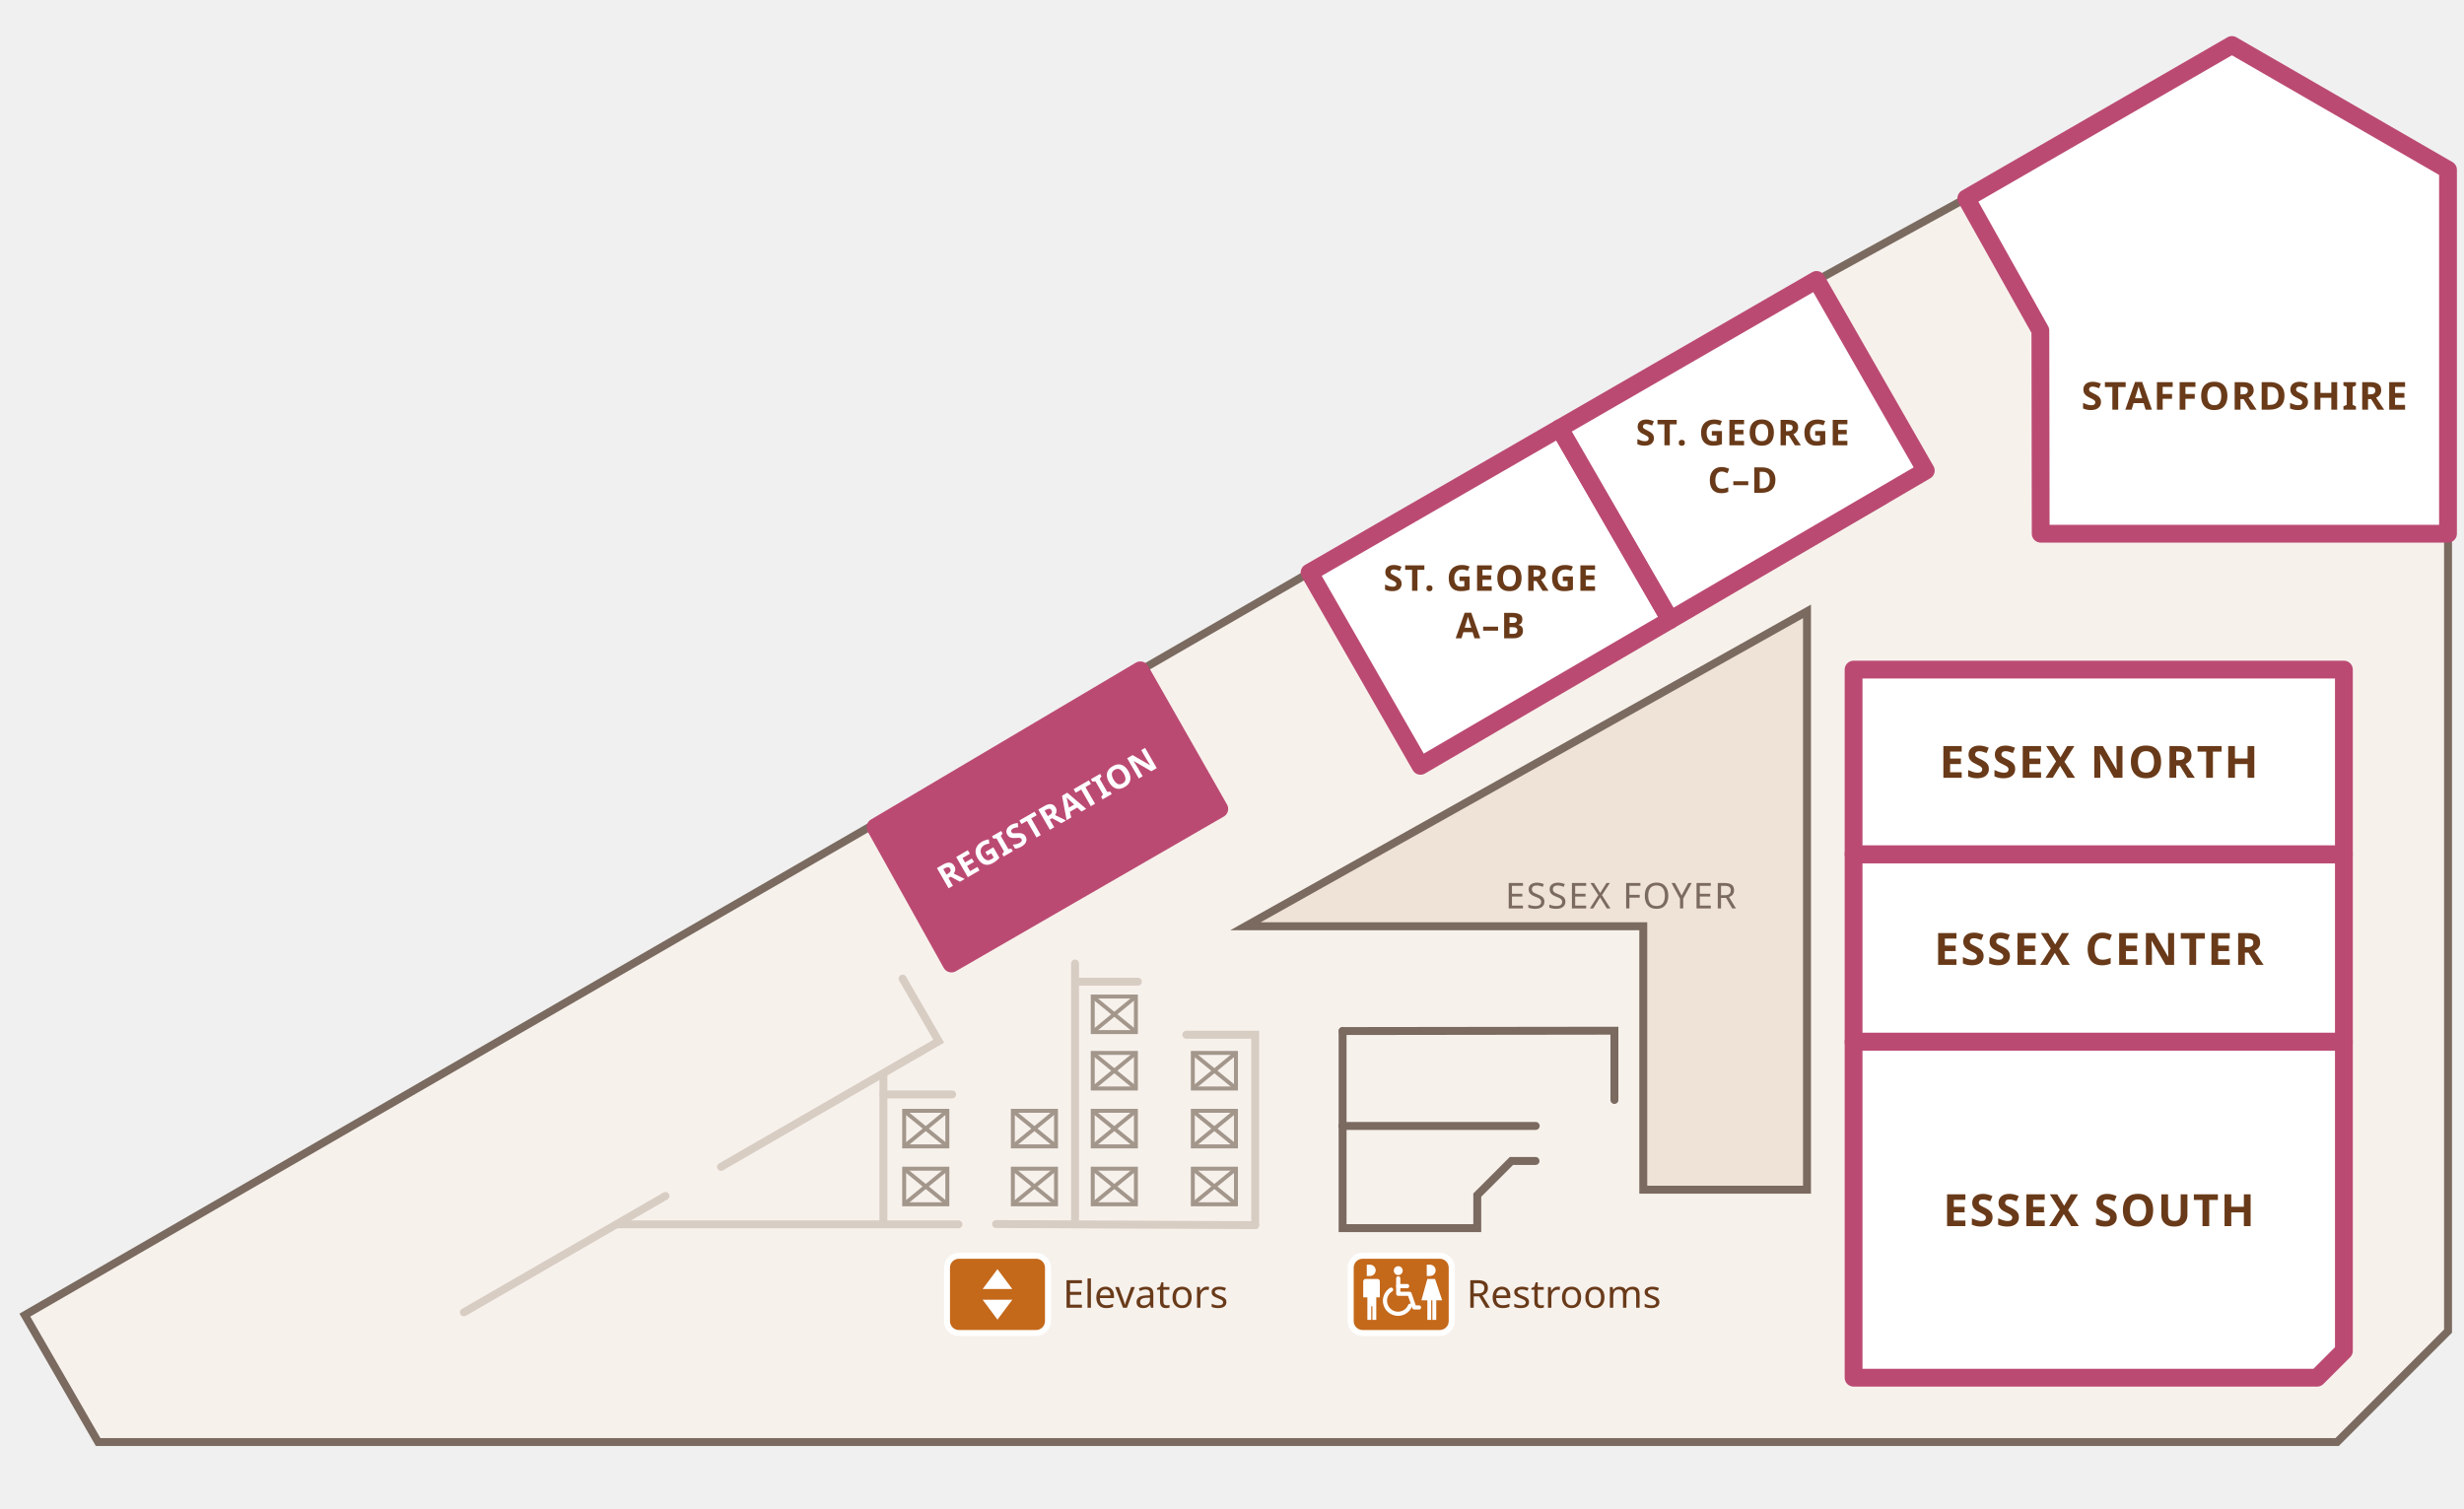
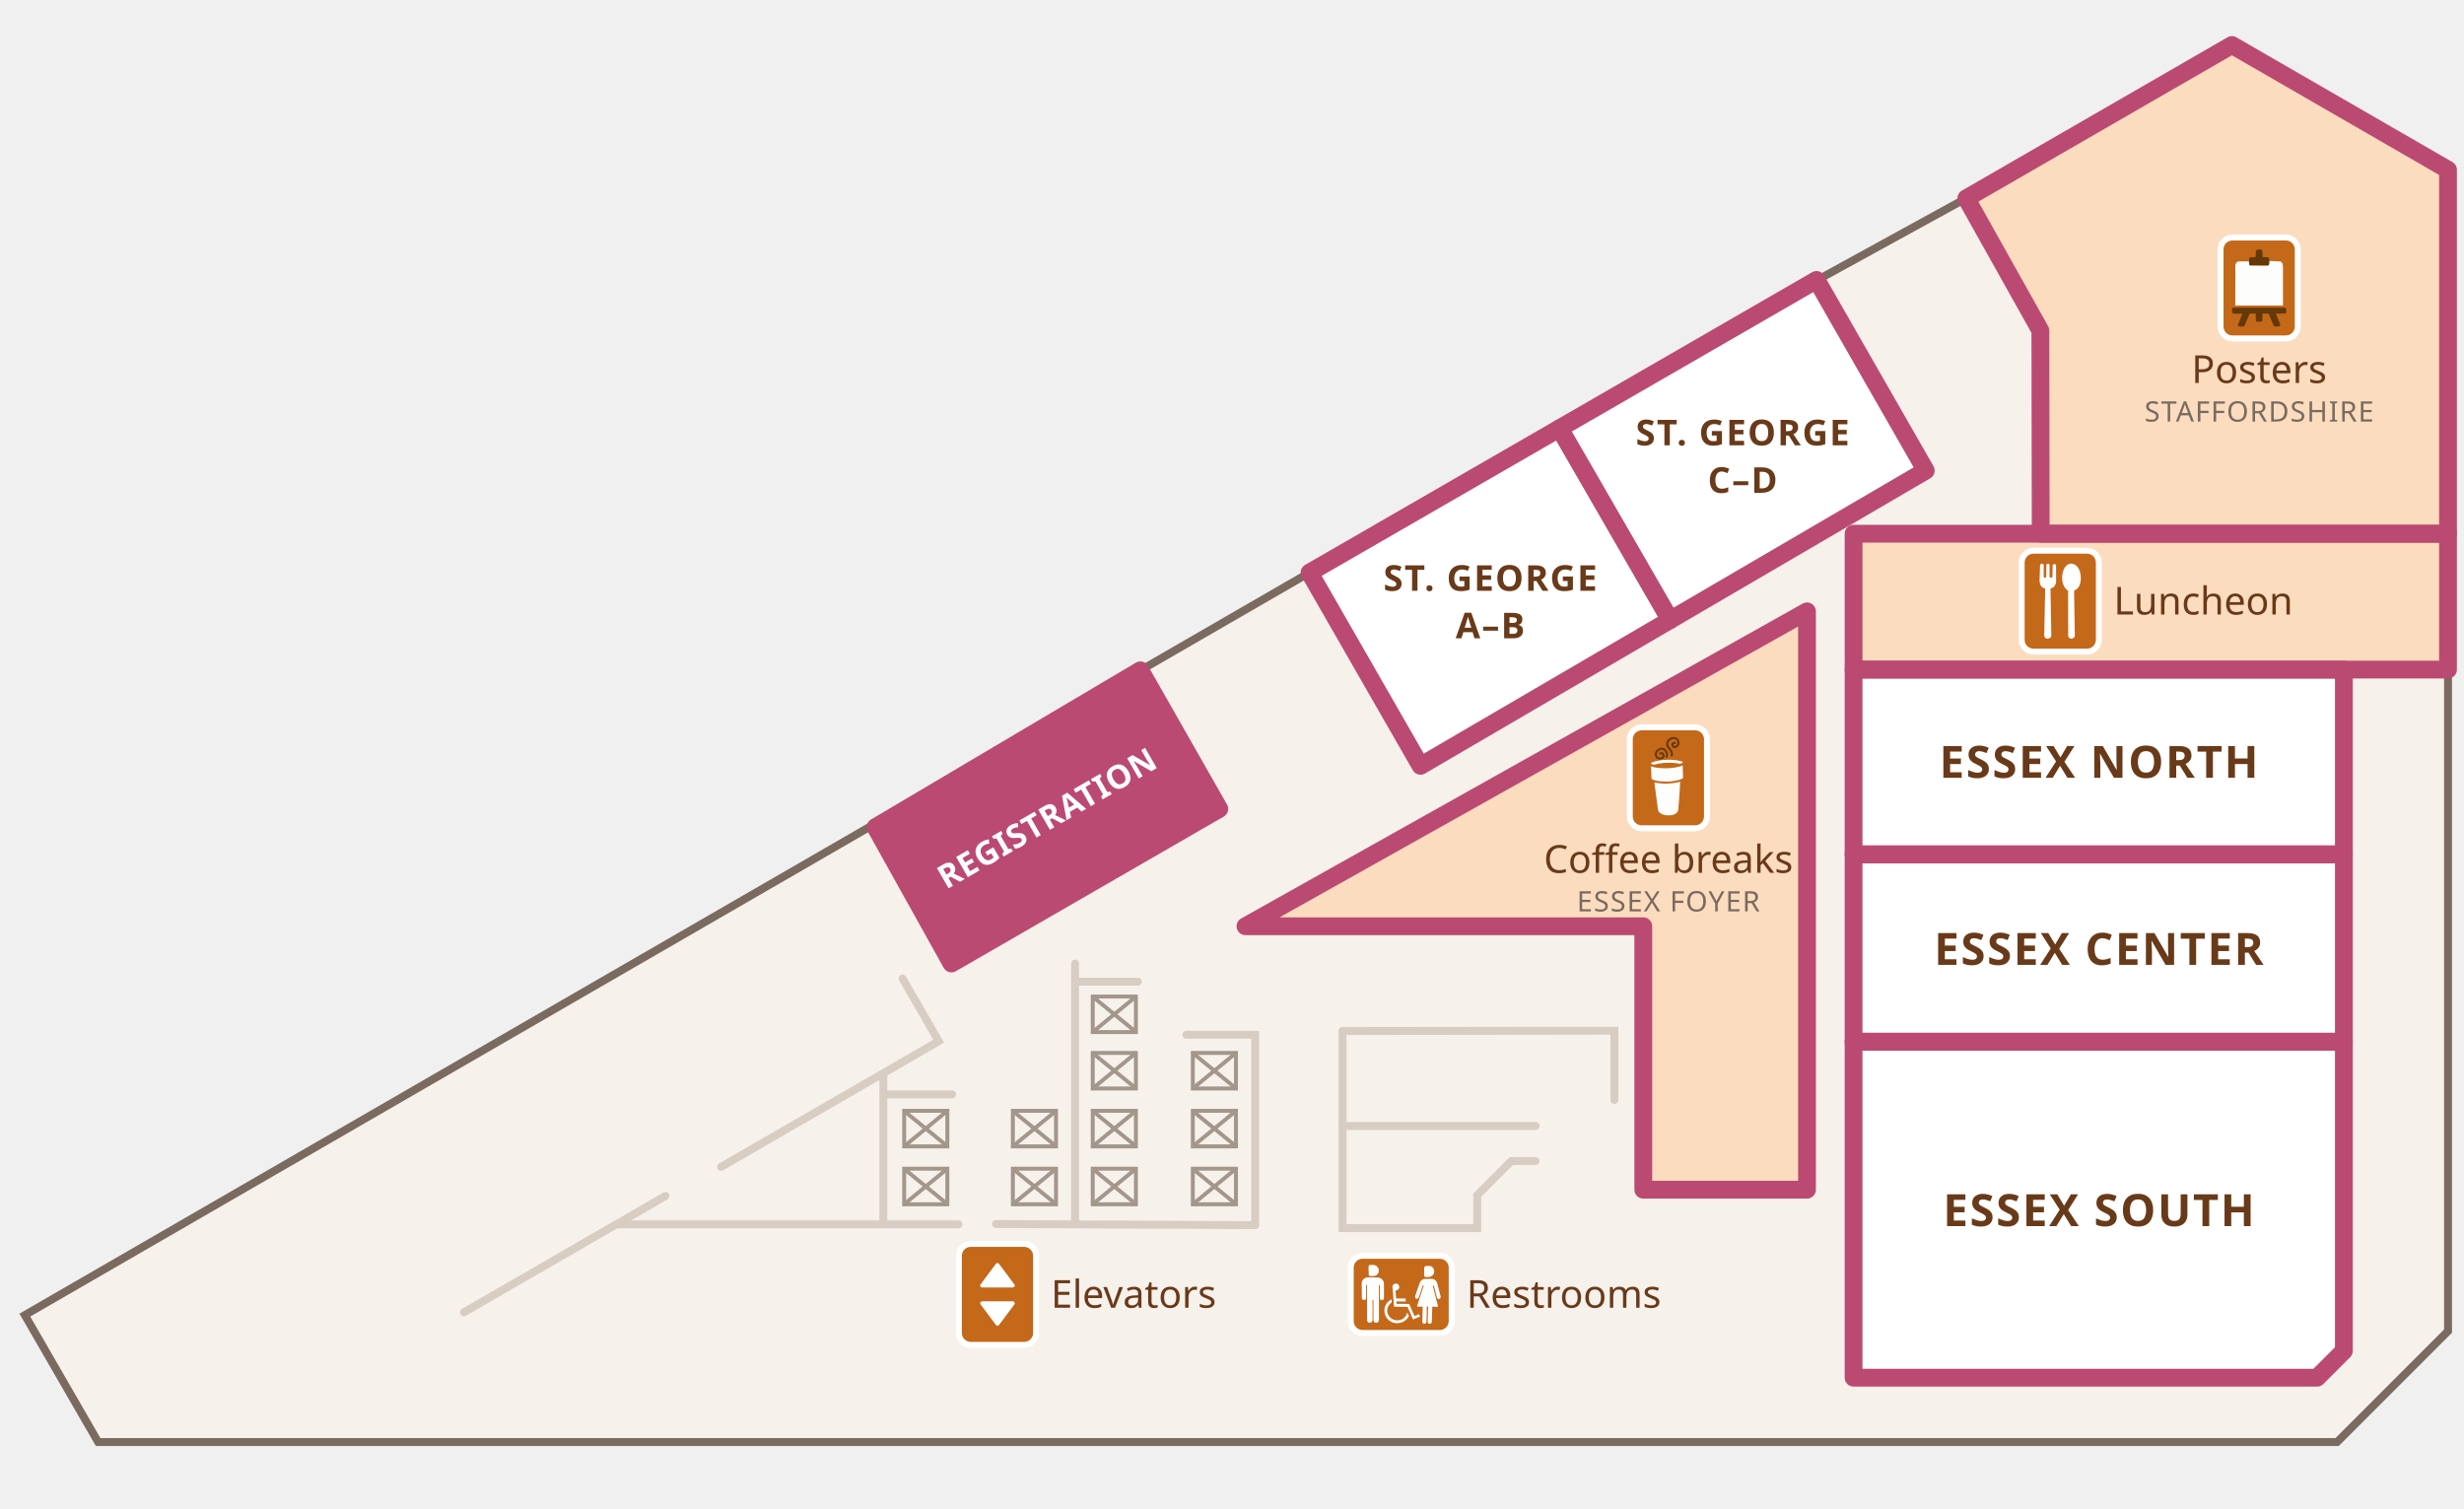
<svg xmlns="http://www.w3.org/2000/svg" viewBox="44 88 830 508" width="830" height="508">
  <defs>
+     <g id="icon-coffee">
+       <g transform="translate(-13 -17)">
+         <defs>
+     
+   </defs>
+         <g>
+           <rect fill="#c4681a" stroke="#fff" stroke-width="2px" x="-4" y="4" width="34" height="26" rx="4" ry="4" transform="translate(-4 30) rotate(-90)" />
+           <path fill="#643807" d="M15.77,4.32c-.5-.58-1.36-.45-2.01-.08-.42.24-.68.62-.79,1.07-.29,1.16.92,1.66,1.4,2.8.21.49.21,1.04.02,1.55-.06.16-.28.21-.41.15-.16-.07-.25-.24-.19-.42.17-.49.09-1-.24-1.4l-.81-1.01c-.21-.27-.38-.57-.44-.92-.18-1,.32-1.98,1.21-2.45s1.9-.53,2.62.17c.84.81.78,2.22-.16,2.93-.55.42-1.48.38-1.84-.37-.17-.36-.15-.74.05-1.05.22-.34.62-.43,1-.39.21.02.37.15.36.35-.01.22-.2.35-.43.31-.14-.02-.31-.01-.39.11-.09.14-.05.32.04.45.21.3.64.22.83.05.56-.47.63-1.29.15-1.85Z" />
+           <path fill="#643807" d="M9.86,10.15c.41.13.82-.01,1.11-.27.14-.28.07-.6-.14-.82-.13-.09-.28-.05-.4.04-.16.12-.41.08-.5-.08-.11-.2-.03-.39.16-.49.38-.21.85-.26,1.19.06.42.39.54,1.04.29,1.55-.12.25-.34.4-.58.52-.51.24-1.07.27-1.61,0-.42-.21-.77-.63-.9-1.16-.17-.68.07-1.36.57-1.86.34-.34.73-.6,1.2-.72.72-.18,1.41.05,1.91.59.63.68.9,1.72.5,2.54-.09.18-.26.27-.44.2s-.26-.28-.16-.47c.35-.65,0-1.6-.63-2.04-.78-.56-1.76-.02-2.19.72-.37.63-.09,1.46.63,1.68Z" />
+           <path fill="#fdfdfc" d="M9.82,18.13c-.76-.1-1.98-.33-2.51-.79l-.14-4.24c.67.28,1.33.42,2.04.52,1.74.23,3.47.22,5.21.03.77-.09,1.51-.21,2.25-.42.39-.11.75-.23,1.14-.43l.14,4.25c-.24.24-.52.36-.83.47-.57.21-1.13.36-1.74.47-1.84.33-3.71.38-5.57.14Z" />
+           <path fill="#fdfdfc" d="M14.74,11.98c-2.22-.15-4.51,0-6.66.61-.36-.1-.72-.21-1.04-.43.02-.08.09-.14.16-.18.98-.57,2.69-.86,3.86-.97,1.87-.17,4.49-.16,6.24.43.23.08.45.15.63.32-.08.13-.2.19-.33.25-.22.11-.42.2-.67.28-.73-.16-1.44-.26-2.2-.31Z" />
+           <path fill="#fdfdfc" d="M16.37,27.45l.41-5.59.2-3.57c-.34.11-.65.19-1,.27-2.45.51-5.17.56-7.67-.02l.12,1.19,1.04,7.86c.06.44.2.81.55,1.13,1.05.94,2.91,1.1,4.26.82.48-.1.92-.29,1.3-.57.51-.37.74-.9.79-1.51Z" />
+         </g>
+       </g>
+     </g>
    <g id="icon-elevator">
-       <rect x="-17" y="-13" width="34" height="26" rx="4" fill="#c4681a" stroke="#fff" stroke-width="2" />
-       <path d="M-5,-1.8 0,-8.5 5,-1.8Z M-5,1.8 0,8.5 5,1.8Z" fill="#fff" />
+       <g transform="translate(-13 -17)">
+         <defs>
+     
+   </defs>
+         <rect fill="#c4681a" stroke="#fff" stroke-width="2px" x="-4" y="4" width="34" height="26" rx="4" ry="4" transform="translate(-4 30) rotate(-90)" />
+         <path fill="#fff" d="M7.29,13.65l5.19-6.96c.26-.34.77-.34,1.03,0l5.19,6.96c.32.42.01,1.02-.51,1.02H7.81c-.53,0-.83-.6-.51-1.02ZM7.31,20.37l5.17,6.93c.26.35.78.35,1.05,0l5.17-6.93c.32-.43.01-1.04-.52-1.04H7.83c-.54,0-.84.61-.52,1.04Z" />
+       </g>
+     </g>
+     <g id="icon-meal">
+       <g transform="translate(-13 -17)">
+         <defs>
+     
+   </defs>
+         <rect fill="#c4681a" stroke="#fff" stroke-width="2px" x="-4" y="4" width="34" height="26" rx="4" ry="4" transform="translate(-4 30) rotate(-90)" />
+         <g>
+           <path fill="#fff" d="M15.66,28.58l-.03-15.11c-2.84-1.68-2.49-7.46-.02-8.85,1.46-.82,3.19.28,3.82,1.92.93,2.27.73,6.03-1.77,6.89l.24,15.12c.02.63-.6,1.07-1.1,1.09s-1.15-.38-1.15-1.06Z" />
+           <path fill="#fff" d="M11.61,10.19c-.05,1.26-.69,2.34-1.9,2.51l.28,15.77c.02.76-.71,1.24-1.38,1.18-.55-.05-1.03-.49-1.01-1.09l.32-15.87c-1.63-.22-1.97-1.75-1.87-3.35l.15-4.43c0-.3.38-.55.6-.56.25-.02.63.21.63.51l-.03,3.78c0,.23.16.43.35.47.22.04.51-.14.51-.39l.08-4.05c0-.18.37-.31.52-.31.17,0,.54.16.54.38l-.02,3.9c0,.24.24.44.43.48.16.04.56-.16.56-.36l.08-3.89c0-.21.38-.36.55-.36s.58.11.58.34l.02,5.35Z" />
+         </g>
+       </g>
+     </g>
+     <g id="icon-poster">
+       <g transform="translate(-13 -17)">
+         <defs>
+     
+   </defs>
+         <g>
+           <rect fill="#c4681a" stroke="#fff" stroke-width="2px" x="-4" y="4" width="34" height="26" rx="4" ry="4" transform="translate(30 4) rotate(90)" />
+           <path fill="#643807" d="M13.53,28.39h-1.11c-.34,0-.54-.25-.55-.58l-.02-2.16h-2.08s-1.64,3.98-1.64,3.98c-.08.19-.24.33-.46.34-.5.02-1.04.07-1.52-.05-.31-.08-.32-.48-.22-.73l1.42-3.53-2.91-.03c-.3,0-.52-.21-.56-.51l-.02-.95c0-.26.22-.52.55-.52h17.09c.44,0,.66.3.64.69l-.04.78c0,.24-.2.49-.46.49l-3.01.04,1.42,3.53c.07.19.09.63-.13.69-.63.17-1.29.14-1.93,0-.68-1.4-1.2-2.8-1.77-4.24h-2.09s-.03,2.24-.03,2.24c0,.29-.25.5-.57.5Z" />
+           <path fill="#fdfdfc" d="M9.59,8.05c0,.36-.04,1.2.31,1.33l6.05.04c.24,0,.4-.35.41-.62l.03-.9,3.42.14c.7-.05,1.2.71,1.2,1.77l.02,13.1H4.96s.02-13.25.02-13.25c0-1.04.65-1.7,1.3-1.62h3.31Z" />
+           <path fill="#643807" d="M16.39,7.91l-.03.9c0,.27-.18.62-.41.62l-6.05-.04c-.34-.13-.3-.97-.31-1.33,0-.52-.03-1.34.37-1.36l1.9-.11c.04-1.51-.18-2.36.58-2.45.44-.05,1.16-.33,1.47.1.13.18.2.49.21.83l.03,1.53,1.81.07c.42.02.45.75.43,1.26Z" />
+         </g>
+         <g>
+     
+     
+     
+     
+     
+     
+   </g>
+       </g>
    </g>
    <g id="icon-restroom">
-       <rect x="-17" y="-13" width="34" height="26" rx="4" fill="#c4681a" stroke="#fff" stroke-width="2" />
-       <g fill="#fff">
-         <path d="M-11.6,-10h1.1a1.9,1.9 0 0 1 0,3.8h-1.1z" />
-         <path d="M-12,-5.2h4a0.8,0.8 0 0 1 0.8,0.8v5.4h-1.2v7.6h-1.3v-4.6h-0.4v4.6h-1.3v-7.6h-1.4v-5.4a0.8,0.8 0 0 1 0.8,-0.8z" />
-         <path d="M8.6,-10h1.1a1.9,1.9 0 0 1 0,3.8h-1.1z" />
-         <path d="M8.8,-5.2h2.6l2.4,7.2h-2v6.6h-1.3v-6.6h-0.4v6.6h-1.3v-6.6h-2z" />
-         <circle cx="-1" cy="-8" r="1.5" />
-       </g>
-       <g fill="none" stroke="#fff" stroke-width="1.4" stroke-linecap="round" stroke-linejoin="round" transform="translate(0.8 0)">
-         <path d="M-1.8,-5.4v5.2h3.8l1.6,4.6h1.6" />
-         <path d="M-1.8,-2.8h3" />
-         <path d="M-4.2,-1.6a4.4,4.4 0 1 0 6.4,5.4" />
+       <g transform="translate(-17 -13)">
+         <defs>
+     
+   </defs>
+         <rect fill="#c4681a" stroke="#fff" stroke-width="2px" width="34" height="26" rx="4" ry="4" />
+         <path fill="#fff" d="M5.5,17.77c0-.17.02-.35,0-.53v-.33s0-.77,0-.77v-.25c-.02-.2,0-.4,0-.6l-.03-.71c0-.07,0-.11.03-.18.04-.13-.01-.28-.01-.42v-1.79c-.01-.12-.06-.23-.02-.36.03-.11,0-.24.01-.35,0-.1,0-.17-.02-.28-.01-.07.06-.36.02-.81l-.02-.26v-.27s-.32-.03-.32-.03v.2s.03,1.72.03,1.72v2.48c.01.31-.22.59-.52.64-.25.05-.49,0-.68-.15l-.15-.19-.08-.22-.03-.25c-.01-.11.05-.25.04-.37l-.02-.37c0-.14-.04-.28,0-.41-.07-.14.15-.22-.05-.49.02-.1.1-.24,0-.35l.04-.24v-.26c-.02-.09-.01-.18.02-.26-.01-.03-.04-.11-.04-.15v-.27c.04-.11.02-.19.01-.31l-.03-.59c0-.2.04-.37,0-.58-.01-.06,0-.18.01-.25l.05-.26c.05-.23.08-.41.22-.61.1-.15.19-.3.31-.42.63-.62,1.36-.65,2.21-.62l.95.03,1.3.02.32.02c.2,0,.39,0,.6.07.81.24,1.44.95,1.52,1.81.04.44.02.85.02,1.29v3.74c0,.37-.22.68-.6.71h-.34c-.22-.09-.42-.32-.42-.58v-4.47s-.33-.02-.33-.02v.11s0,6.46,0,6.46v5.13c-.01.28-.07.55-.28.74-.21.2-.49.27-.77.25-.05,0-.14,0-.18-.02l-.21-.07c-.17-.15-.3-.35-.39-.55v-.77s-.02-.32-.02-.32v-1.33s0-2.78,0-2.78v-.26s0-.6,0-.6c0-.18.02-.38,0-.57,0-.13-.02-.2,0-.36l-.32-.04.02.75v5.97c0,.31-.12.59-.36.77-.21.16-.46.17-.71.17-.2,0-.43-.13-.54-.27l-.13-.18c-.12-.16-.14-.37-.1-.56.01-.06-.02-.18-.02-.23.02-.08.02-.17.02-.26v-.39s0-.83,0-.83v-.48s0-.39,0-.39v-.44s-.07-.08-.07-.08c-.02-.02.03-.06.08-.07.01-.1,0-.22,0-.33l-.02-.31Z" />
+         <path fill="#fff" d="M25.62,18.6l-.06,1.88-.04.96c-.01.33.02.68-.07,1-.09.35-.47.5-.82.45s-.54-.41-.53-.76l.07-2.68.07-2.33-.15.03-.7-.02-1.06-.02c.02-.18.06-.32.11-.48l.93-2.85,1.23-3.78h-.23s-.11,0-.11,0c-.02,0-.03.07-.04.1l-1.3,3.9c-.11.32-.36.48-.69.49-.21,0-.39-.12-.48-.32-.1-.23-.07-.5,0-.75l.54-1.6.62-1.8.35-1c.22-.62,1.03-1.25,1.73-1.25h1.4s.99.02.99.02c.23,0,.44.02.64.13.46.25.92.63,1.06,1.18l1.15,4.4c.05.2.08.41.03.6-.08.35-.45.55-.82.46-.21-.05-.36-.28-.41-.51l-1.03-4h-.37s.98,3.85.98,3.85l.78,3.12s-.01.11-.03.14h-1.4s-.48-.03-.48-.03l-.03.83-.15,4.26c0,.23-.09.43-.29.57-.18.12-.47.16-.69.08-.19-.07-.39-.3-.39-.5v-.78s.14-4.5.14-4.5c-.16,0-.28,0-.44-.02l-.04,1.51Z" />
+         <path fill="#fff" d="M19.69,16.21l.86,1.95.92,2.13,1.03-.44.51-.21.29.64s.03.11.02.15c-.01.04-.07.08-.12.1l-2.21.92-.7-1.6-1.17-2.64h-1s-2.35-.05-2.35-.05l-1.18-.02-.12-1.53-.19-2.37-.16-1.91c-.01-.13,0-.29-.03-.4-.1-.41-.08-.82.18-1.14s.61-.47,1.02-.44c.14,0,.27.01.4.09.24.13.44.35.56.6.09.31.12.61.02.9-.2.49-.67.79-1.2.74l.2,2.69,2.48.02.75.02v.8c-.01.06-.03.13-.06.19h-.57s-1.67-.03-1.67-.03l-.85-.02.06.83h.11s1.7.01,1.7.01l2.05.03.42.02Z" />
+         <path fill="#fff" d="M19.52,20.47c-.31.53-.7.98-1.18,1.34-.88.66-1.81.91-2.9.89h-.42c-.68-.12-1.44-.41-1.96-.84l-.3-.24-.4-.4-.19-.23c-.16-.2-.26-.4-.38-.62-.4-.82-.51-1.52-.44-2.44l.06-.31c.07-.35.17-.7.34-1.01.15-.29.31-.57.52-.81.34-.38.71-.7,1.14-.96l.3-.18.06.46.03.58c-.89.59-1.48,1.58-1.51,2.64v.37c.06.65.31,1.24.71,1.74.31.38.67.7,1.12.91l.33.15.26.09.22.06c.39.07.78.1,1.18.06.24-.02.48-.09.72-.16.93-.29,1.67-1.02,2.04-1.92l.18-.59.47,1.06c.05.12.05.26-.02.39Z" />
+         <path fill="#fff" d="M9.22,4.08c-.18-.33-.42-.58-.74-.77-.26-.16-.52-.22-.83-.23-.37-.01-.74-.02-1.12,0-.22,0-.41.16-.49.35-.09.22-.03.44-.03.66v.74s.03.45.03.45c0,.23-.03.43,0,.66.03.14,0,.3.01.45.02.21.25.41.46.42l.55.02c.37.01.75.04,1.1-.07.54-.17.95-.54,1.16-1.07.2-.5.15-1.16-.1-1.62Z" />
+         <path fill="#fff" d="M27.44,3.77c-.36-.28-.8-.38-1.25-.34h-.81c-.41.01-.62.34-.63.72l-.04,2.36c0,.29.11.57.42.64.15.03.34,0,.5,0l.74-.02c.31,0,.63-.13.88-.3.53-.36.84-.91.86-1.54.02-.61-.2-1.15-.68-1.53Z" />
      </g>
    </g>
  </defs>
  <g id="floorplan">
    <polygon points="52.37,530.98 77.06,573.74 831.25,573.74 868.62,536.37 868.62,145.19 795.82,103.16" fill="#f7f1ec" />
-     <polygon points="463.54,400 597.54,400 597.54,488.74 652.69,488.74 652.69,293.93" fill="#efe2d6" />
+     <polygon id="area-staffordshire" points="731.3,199.34 706.35,154.81 795.82,103.16 868.61,145.19 868.61,267.77 731.41,267.77" fill="#fcdcbf" stroke="#f79b4d" stroke-width="1.5" stroke-linejoin="round" />
+     <polygon id="area-coffee" points="463.54,400 597.54,400 597.54,488.74 652.69,488.74 652.69,293.93" fill="#fcdcbf" stroke="#f79b4d" stroke-width="1.5" stroke-linejoin="round" />
+     <polygon id="area-luncheon" points="668.38,267.77 868.61,267.77 868.61,313.55 668.38,313.55" fill="#fcdcbf" stroke="#f79b4d" stroke-width="1.5" stroke-linejoin="round" />
    <g fill="none" stroke="#d8cdc3" stroke-width="2.67" stroke-linecap="round">
      <path d="M200.25,530.05l67.92-39.21" />
      <path d="M286.88,481.05l73.33-42.33-12.17-21.08" />
      <path d="M251.94,500.41h114.9" />
      <path d="M341.57,450.21v49.67" />
      <path d="M341.57,456.64h23.16" />
      <path d="M406.13,412.55v87.75" />
      <path d="M379.5,500.3l87.31.38" />
      <path d="M406.38,418.67h20.92" />
      <path d="M443.61,436.55h23.2v64.13" />
+       <path d="M496.25,435.3l91.57-.12v23.33" />
+       <path d="M561.3,467.26h-65.14" />
+       <path d="M496.25,435.3v66.38h45.37v-11.12l11.5-11.5h8.12" />
    </g>
    <g fill="none" stroke="#a3968b" stroke-width="1.33" stroke-linecap="round">
      <path d="M445.8,462.17h14.54v11.98h-14.54v-11.98Z" />
      <path d="M445.99,462.39l14.14,11.53" />
      <path d="M446.02,473.94l14.1-11.58" />
      <path d="M445.8,442.67h14.54v11.98h-14.54v-11.98Z" />
      <path d="M445.99,442.89l14.14,11.53" />
      <path d="M446.02,454.44l14.1-11.58" />
      <path d="M445.8,481.67h14.54v11.98h-14.54v-11.98Z" />
      <path d="M445.99,481.89l14.14,11.53" />
      <path d="M446.02,493.44l14.1-11.58" />
      <path d="M412.09,423.67h14.54v11.98h-14.54v-11.98Z" />
      <path d="M412.28,423.89l14.14,11.53" />
      <path d="M412.31,435.44l14.1-11.58" />
      <path d="M412.09,442.67h14.54v11.98h-14.54v-11.98Z" />
      <path d="M412.28,442.89l14.14,11.53" />
      <path d="M412.31,454.44l14.1-11.58" />
      <path d="M412.09,462.17h14.54v11.98h-14.54v-11.98Z" />
      <path d="M412.28,462.39l14.14,11.53" />
      <path d="M412.31,473.94l14.1-11.58" />
      <path d="M412.09,481.67h14.54v11.98h-14.54v-11.98Z" />
      <path d="M412.28,481.89l14.14,11.53" />
      <path d="M412.31,493.44l14.1-11.58" />
      <path d="M348.57,462.17h14.54v11.98h-14.54v-11.98Z" />
      <path d="M348.77,462.39l14.14,11.53" />
      <path d="M348.79,473.94l14.1-11.58" />
      <path d="M348.57,481.67h14.54v11.98h-14.54v-11.98Z" />
      <path d="M348.77,481.89l14.14,11.53" />
      <path d="M348.79,493.44l14.1-11.58" />
      <path d="M385.18,462.17h14.54v11.98h-14.54v-11.98Z" />
      <path d="M385.38,462.39l14.14,11.53" />
      <path d="M385.4,473.94l14.1-11.58" />
      <path d="M385.18,481.67h14.54v11.98h-14.54v-11.98Z" />
      <path d="M385.38,481.89l14.14,11.53" />
      <path d="M385.4,493.44l14.1-11.58" />
    </g>
    <g fill="none" stroke="#7a6a5f" stroke-width="2.67" stroke-linecap="round">
      <path d="M646.86,187.43l60.37-33.15" />
      <path d="M485.13,280.87l37.37,65.09" />
      <path d="M484,281.55l171.9-99.25" />
      <path d="M655.9,183.73l36.8,62.79" />
-       <path d="M594.92,303.81l-61.6,35.57" />
-       <path d="M678.86,256.49l-61.6,35.57" />
      <path d="M731.3,199.34l-24.95-44.53,89.47-51.65,72.79,42.03v123.37" />
-       <path d="M731.41,199.34v68.43h26.29" />
-       <path d="M772.37,267.77h43.49" />
-       <path d="M830.36,267.77h38.25" />
-       <path d="M463.54,400h134v88.74h55.15v-194.81l-189.15,106.07Z" />
      <path d="M696.5,313.55h-28.12v25" />
      <path d="M668.38,350.05v57.56" />
      <path d="M668.38,421.92v19.09" />
      <path d="M668.38,457.45v21.21" />
      <path d="M668.38,490.51v61.52h30.94" />
      <path d="M711.03,552.06h113.49l9.02-9.02v-229.5h-3.93" />
      <path d="M710,313.55h48.25" />
      <path d="M773.75,313.55h43.75" />
      <path d="M428.13,313.8l26.58,46.67" />
      <path d="M338.91,366.63l25.59,45.91,90.21-52.08" />
-       <path d="M496.25,435.3l91.57-.12v23.33" />
-       <path d="M561.3,467.26h-65.14" />
-       <path d="M496.25,435.3v66.38h45.37v-11.12l11.5-11.5h8.12" />
      <path d="M667.83,375.78h165.46" />
      <path d="M667.83,438.89h165.46" />
      <path d="M485.13,280.87L52.37,530.98l24.69,42.76h754.19l37.37-37.37v-268.24" />
+       <path d="M731.41,199.34v68.43H868.61" />
    </g>
    <g fill="none" stroke="#7a6a5f" stroke-width="2.67" stroke-dasharray="8 8" stroke-linecap="round">
      <line x1="606.01" y1="295.8" x2="567.49" y2="229.08" />
    </g>
  </g>
  <g id="rooms" stroke="#693a19" stroke-width="2" stroke-linejoin="round">
-     <polygon id="room-staffordshire" points="731.3,199.34 706.35,154.81 795.82,103.16 868.61,145.19 868.61,267.77 731.41,267.77" fill="#fff" />
    <polygon id="room-st-george-a-b" points="485.13,280.87 569.33,232.28 606.6,296.83 522.5,345.96" fill="#fff" />
    <polygon id="room-st-george-c-d" points="569.33,232.28 655.9,182.3 692.7,246.52 606.6,296.83" fill="#fff" />
    <polygon id="room-essex-north" points="668.38,313.55 833.54,313.55 833.54,375.78 668.38,375.78" fill="#fff" />
    <polygon id="room-essex-center" points="668.38,375.78 833.54,375.78 833.54,438.89 668.38,438.89" fill="#fff" />
    <polygon id="room-essex-south" points="668.38,438.89 833.54,438.89 833.54,543.04 824.52,552.06 668.38,552.06" fill="#fff" />
  </g>
  <g id="annotations" font-family="Fira Sans, sans-serif" text-anchor="middle">
    <g id="marker-registration">
      <polygon points="428.13,313.8 454.71,360.47 364.5,412.54 338.91,366.63" fill="#bb4a72" stroke="#9e3a5f" stroke-width="2" stroke-linejoin="round" />
      <g transform="translate(396.6 363.5) rotate(-30)" font-size="11" font-weight="700" fill="#fff" letter-spacing="0.02em">
        <text y="4">REGISTRATION</text>
      </g>
    </g>
    <g letter-spacing="0.04em">
-       <text x="800" y="226" font-size="13" font-weight="700" fill="#693a19">STAFFORDSHIRE</text>
      <text x="546" y="287" font-size="12" font-weight="700" fill="#693a19">ST. GEORGE</text>
      <text x="546" y="303" font-size="12" font-weight="700" fill="#693a19">A–B</text>
      <text x="631" y="238" font-size="12" font-weight="700" fill="#693a19">ST. GEORGE</text>
      <text x="631" y="254" font-size="12" font-weight="700" fill="#693a19">C–D</text>
      <text x="751" y="350" font-size="15" font-weight="700" fill="#693a19">ESSEX NORTH</text>
      <text x="751" y="413" font-size="15" font-weight="700" fill="#693a19">ESSEX CENTER</text>
      <text x="751" y="501" font-size="15" font-weight="700" fill="#693a19">ESSEX SOUTH</text>
-       <text x="590" y="394" font-size="12" font-weight="500" fill="#7a6a5f">ESSEX FOYER</text>
    </g>
    <g id="amenities" font-size="13" font-weight="500" fill="#693a19" text-anchor="start">
      <use href="#icon-elevator" transform="translate(380 524)" />
-       <text x="402" y="528.5">Elevators</text>
+       <text x="398" y="528.5">Elevators</text>
      <use href="#icon-restroom" transform="translate(516 524)" />
      <text x="538" y="528.5">Restrooms</text>
+       <g id="label-staffordshire">
+         <use href="#icon-poster" transform="translate(805 185)" />
+         <text x="805" y="217" text-anchor="middle">Posters</text>
+         <text x="805" y="230" text-anchor="middle" font-size="9.5" fill="#7a6a5f" letter-spacing="0.04em">STAFFORDSHIRE</text>
+       </g>
+       <g id="label-coffee">
+         <use href="#icon-coffee" transform="translate(606 350)" />
+         <text x="606" y="382" text-anchor="middle">Coffee breaks</text>
+         <text x="606" y="395" text-anchor="middle" font-size="9.5" fill="#7a6a5f" letter-spacing="0.04em">ESSEX FOYER</text>
+       </g>
+       <g id="label-luncheon">
+         <use href="#icon-meal" transform="translate(738 290.5)" />
+         <text x="756" y="295">Luncheon</text>
+       </g>
    </g>
  </g>
  <g id="highlight" fill="none" stroke="#bb4a72" stroke-width="6" stroke-linejoin="round">
-     <polygon id="hl-staffordshire" points="731.3,199.34 706.35,154.81 795.82,103.16 868.61,145.19 868.61,267.77 731.41,267.77" />
    <polygon id="hl-st-george-a-b" points="485.13,280.87 569.33,232.28 606.6,296.83 522.5,345.96" />
    <polygon id="hl-st-george-c-d" points="569.33,232.28 655.9,182.3 692.7,246.52 606.6,296.83" />
    <polygon id="hl-essex-north" points="668.38,313.55 833.54,313.55 833.54,375.78 668.38,375.78" />
    <polygon id="hl-essex-center" points="668.38,375.78 833.54,375.78 833.54,438.89 668.38,438.89" />
    <polygon id="hl-essex-south" points="668.38,438.89 833.54,438.89 833.54,543.04 824.52,552.06 668.38,552.06" />
    <polygon id="hl-registration" points="428.13,313.8 454.71,360.47 364.5,412.54 338.91,366.63" />
+     <polygon id="hl-staffordshire" points="731.3,199.34 706.35,154.81 795.82,103.16 868.61,145.19 868.61,267.77 731.41,267.77" />
+     <polygon id="hl-coffee" points="463.54,400 597.54,400 597.54,488.74 652.69,488.74 652.69,293.93" />
+     <polygon id="hl-luncheon" points="668.38,267.77 868.61,267.77 868.61,313.55 668.38,313.55" />
  </g>
</svg>
